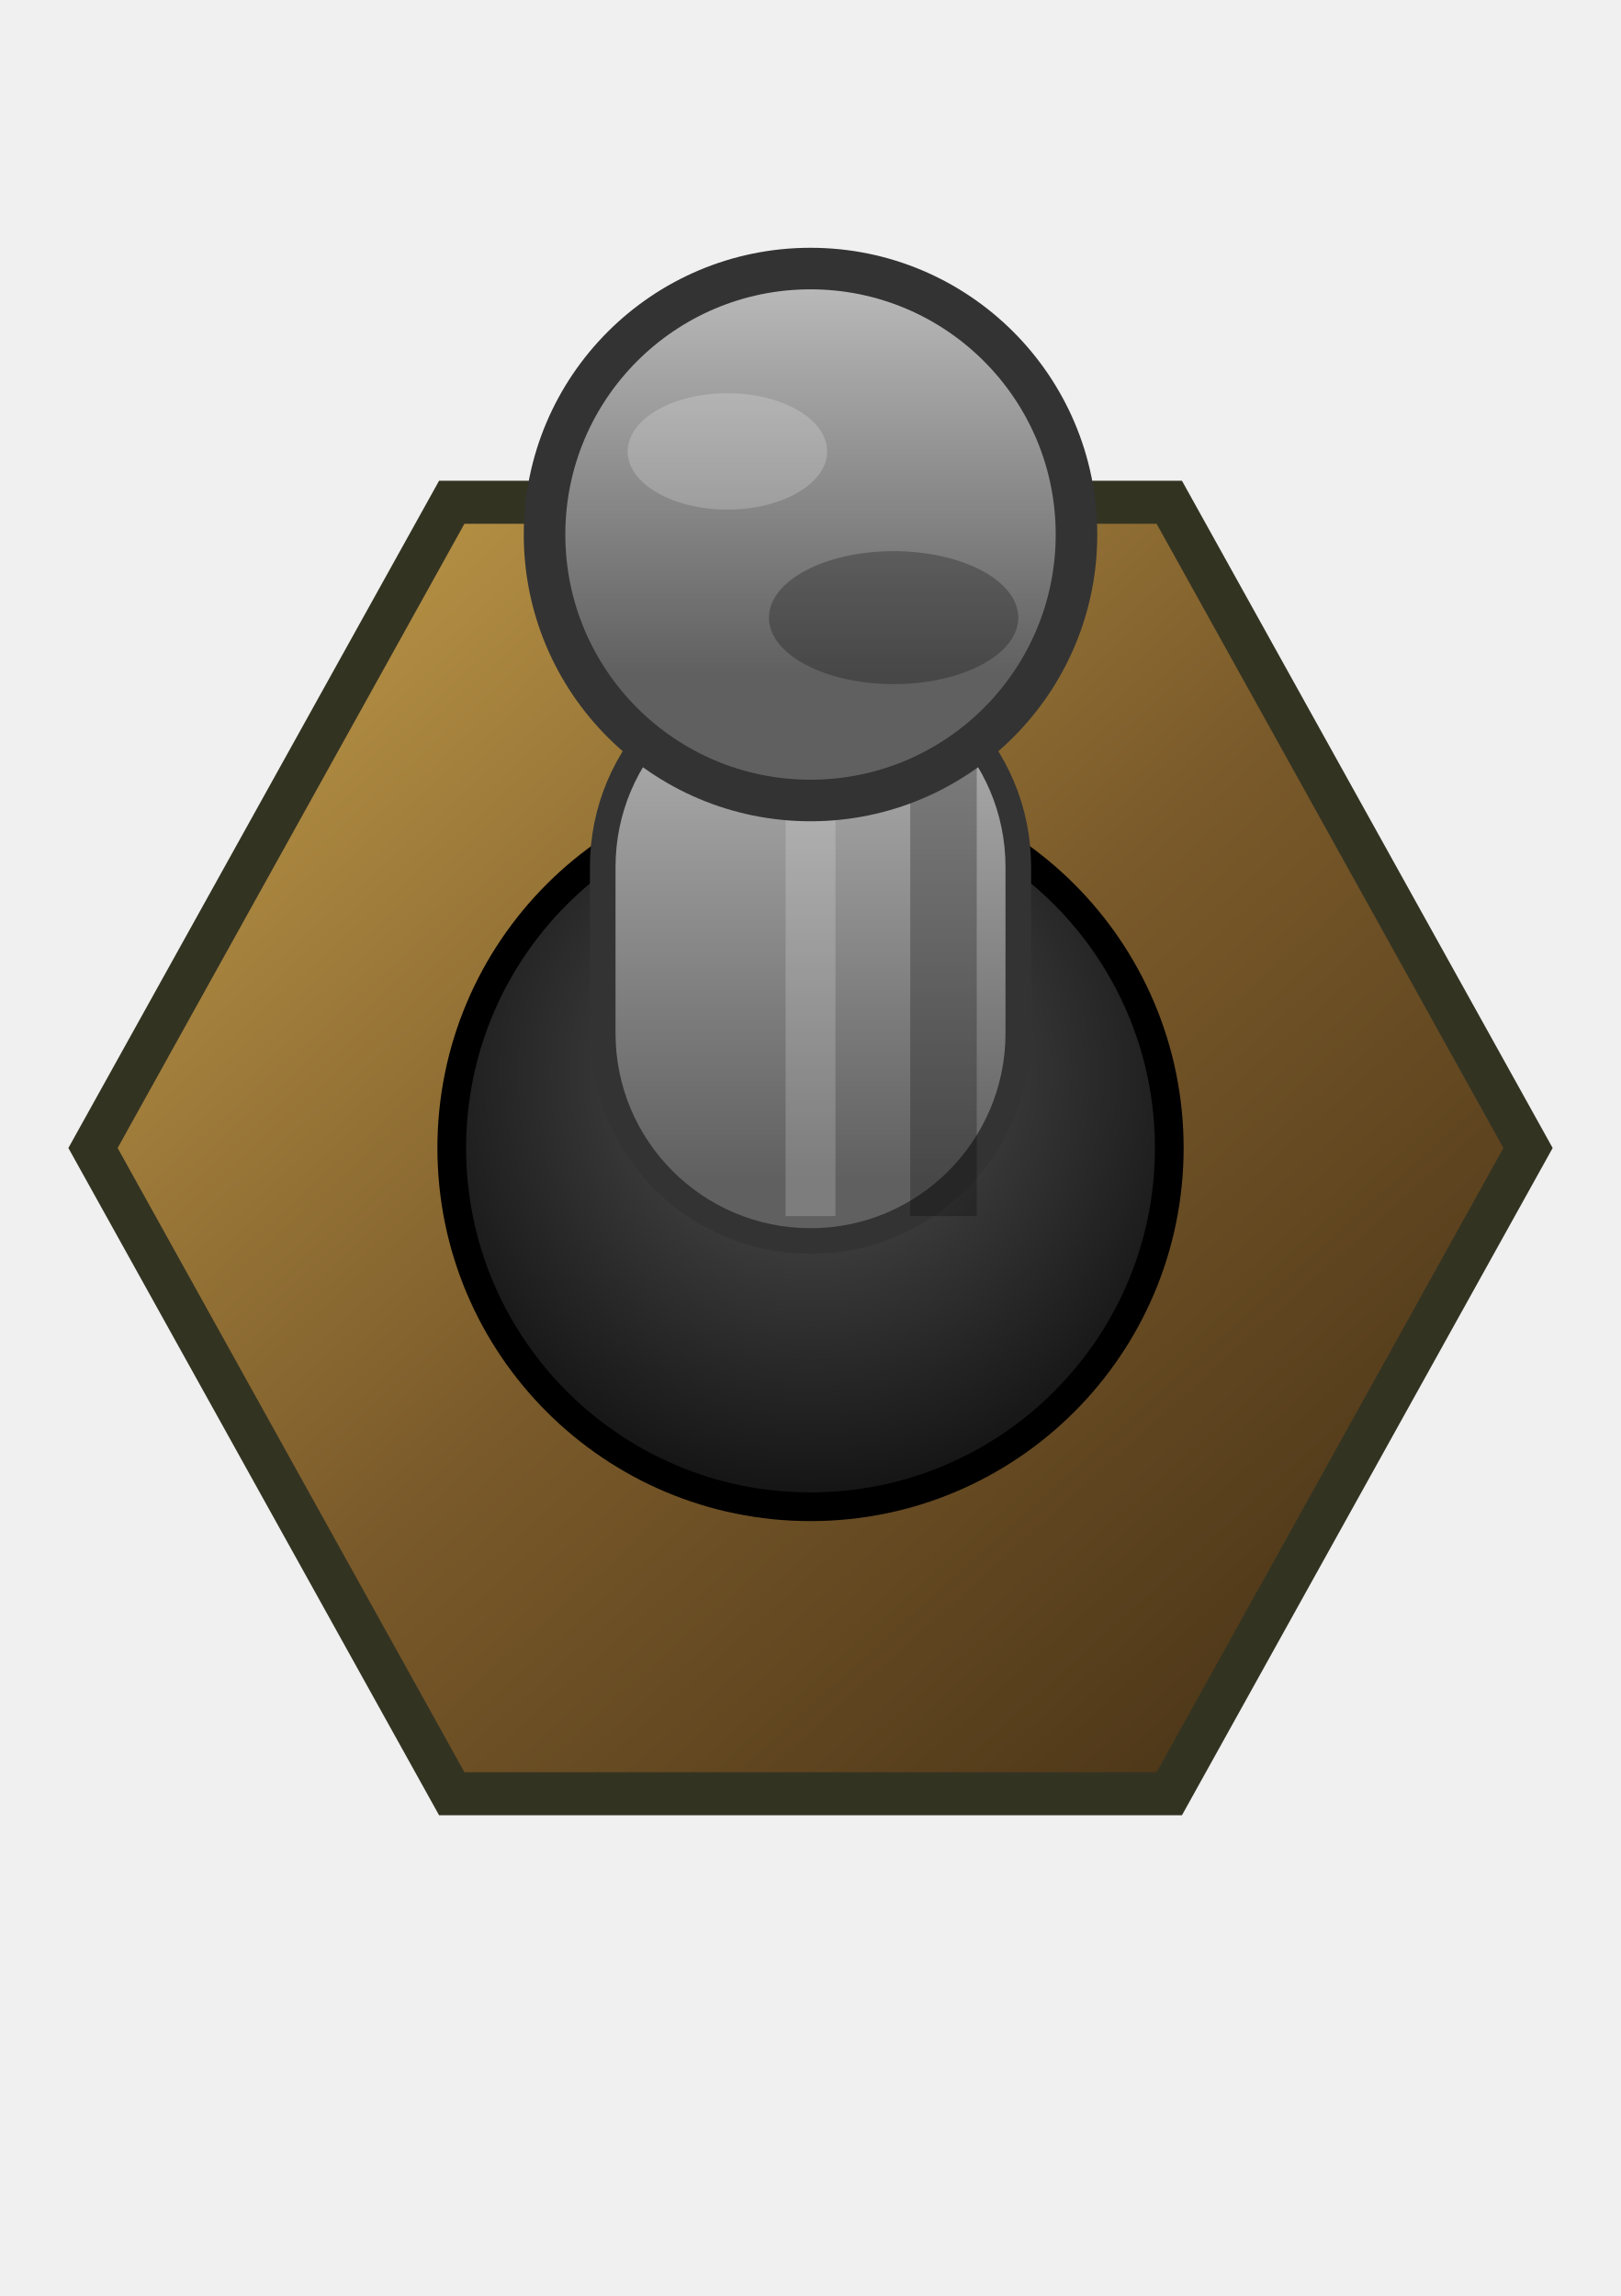
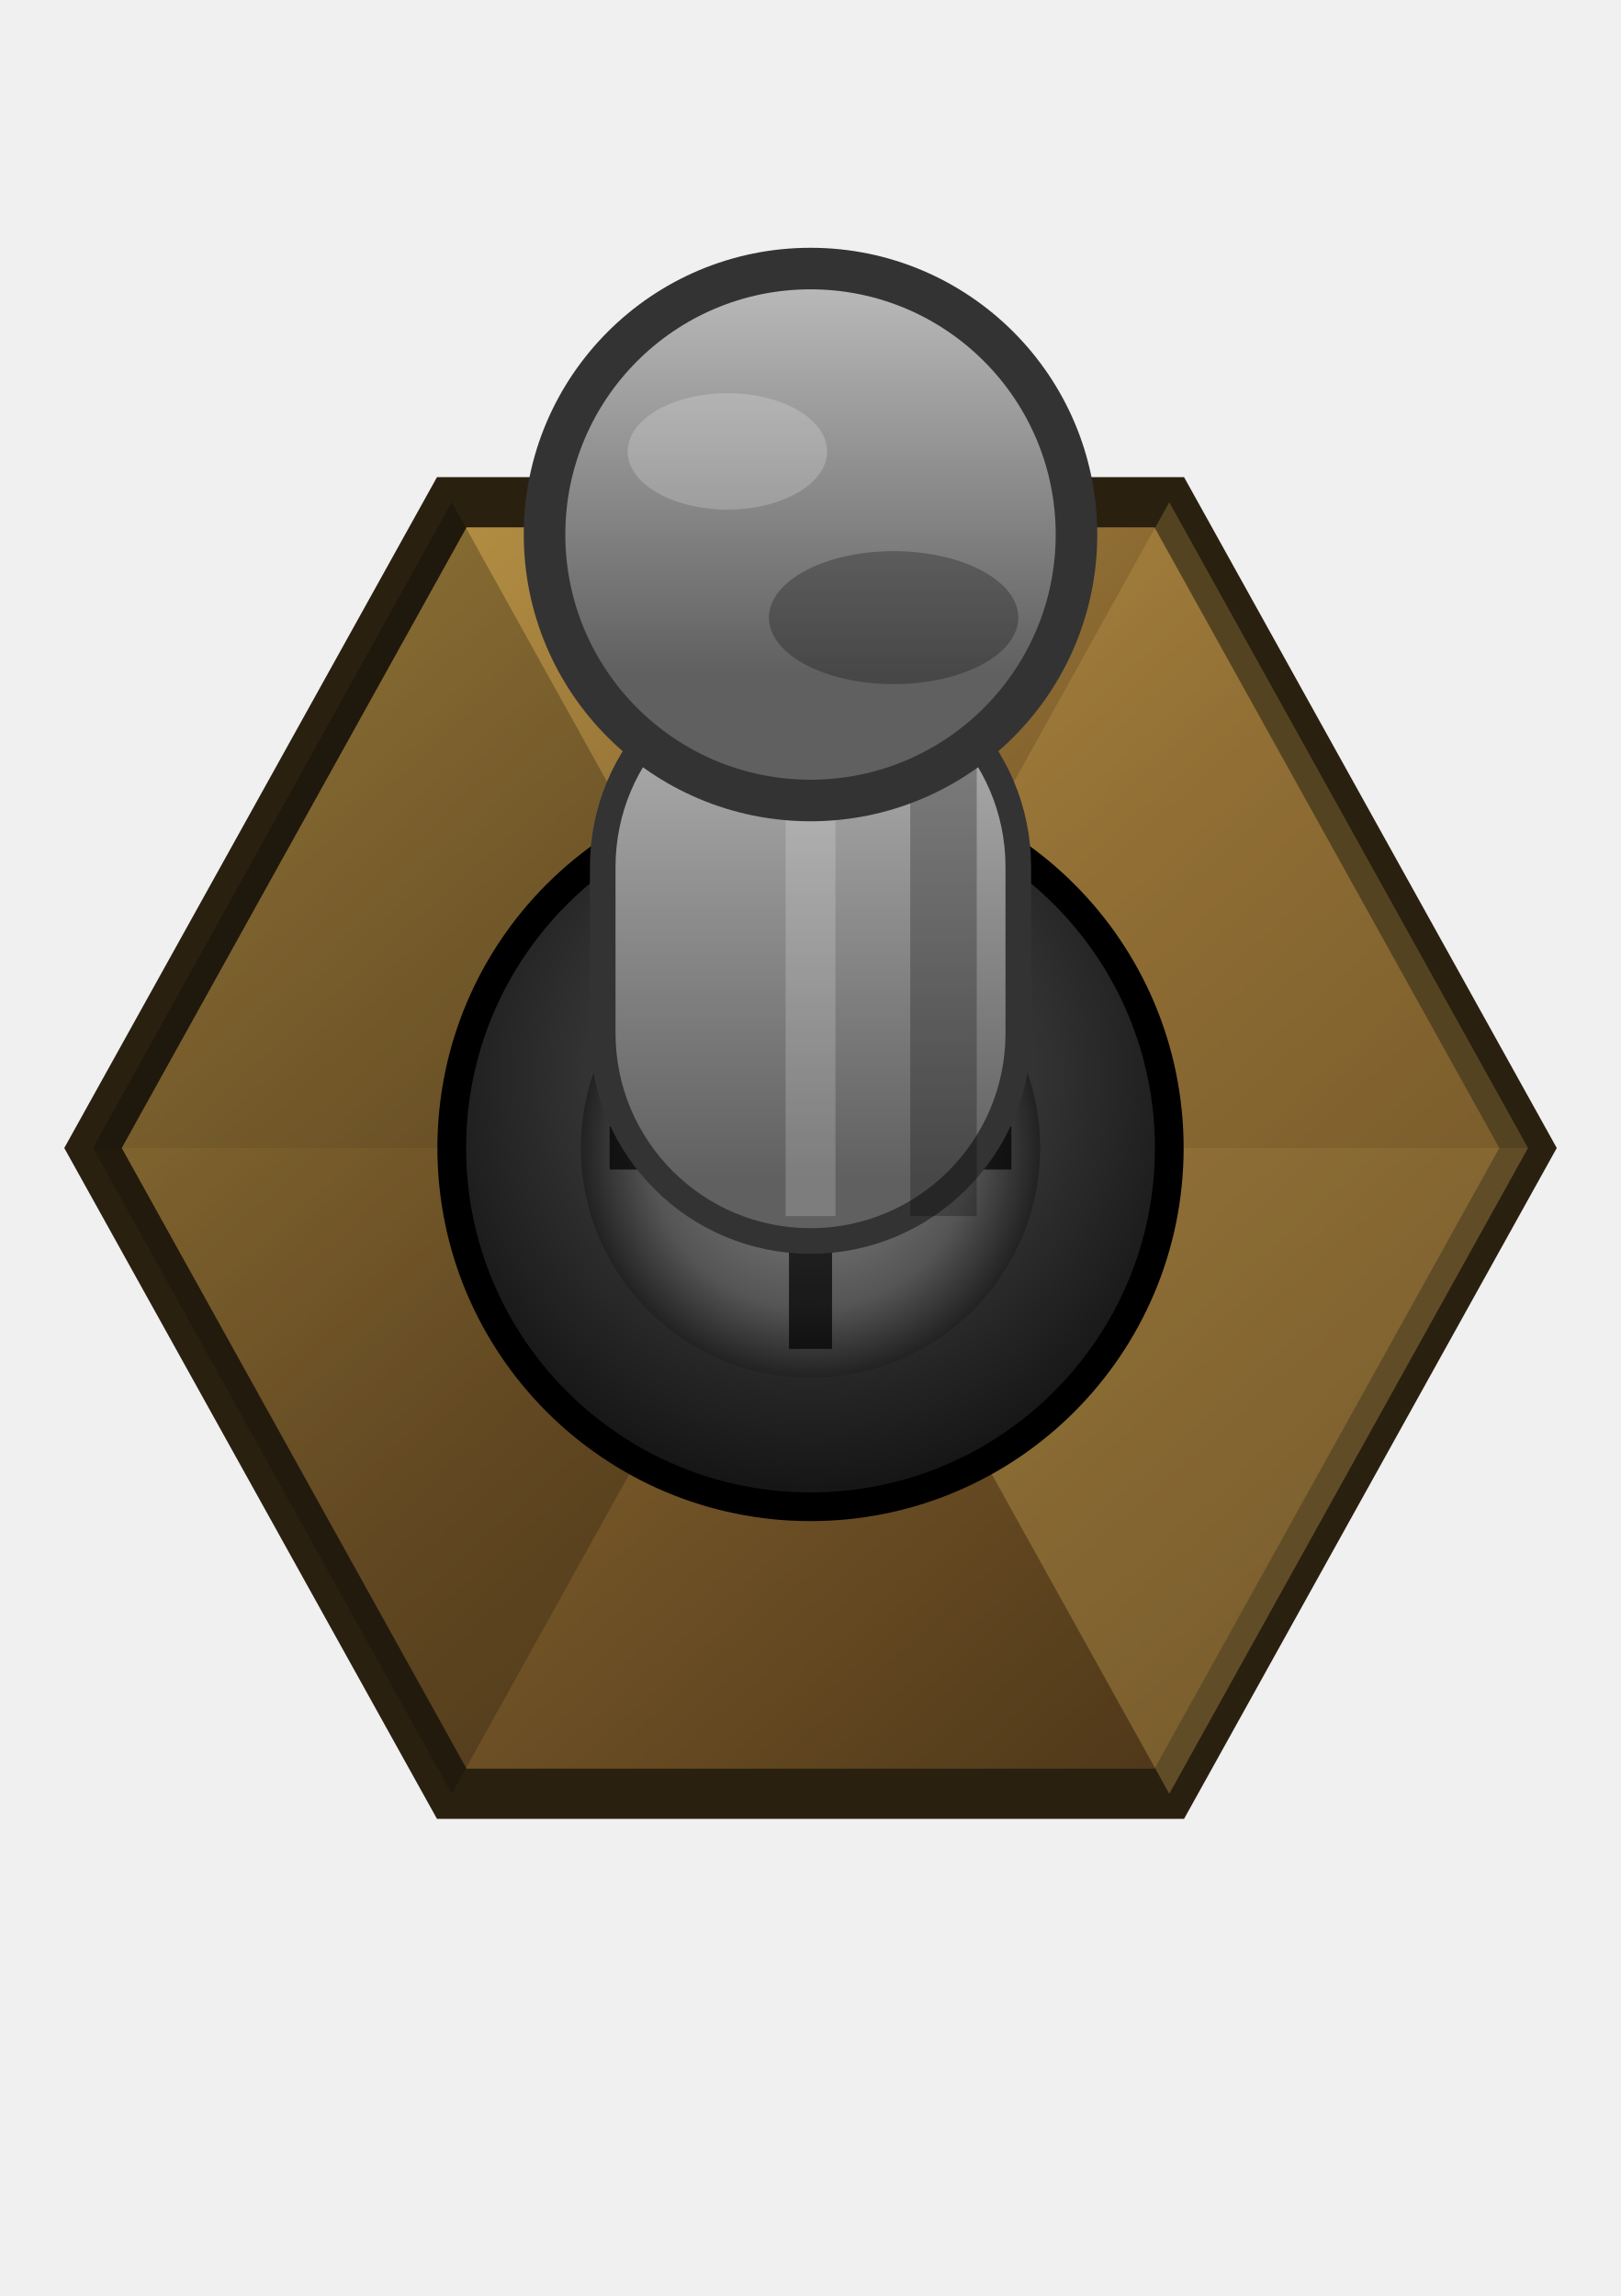
<svg xmlns="http://www.w3.org/2000/svg" xmlns:xlink="http://www.w3.org/1999/xlink" width="22.592" height="32.0" viewBox="0 0 22.592 32.0" version="1.1" id="svg15">
  <defs id="defs11">
    <radialGradient id="washerGrad" cx="-5.76" cy="-5.76" r="20.16" fx="-5.76" fy="-5.76" gradientUnits="userSpaceOnUse">
      <stop offset="0%" stop-color="#444" id="stop1" />
      <stop offset="100%" stop-color="#111" id="stop2" />
    </radialGradient>
    <radialGradient id="bezelInner" cx="2.26" cy="4.52" r="18.08" fx="2.26" fy="4.52" gradientUnits="userSpaceOnUse">
      <stop offset="0%" stop-color="#333" id="stop3" />
      <stop offset="100%" stop-color="#000" id="stop4" />
    </radialGradient>
    <linearGradient id="brassNut" x1="-9.808" y1="-9.808" x2="9.808" y2="9.808" gradientTransform="scale(1.054595,0.9482313)" gradientUnits="userSpaceOnUse">
      <stop offset="0%" stop-color="#c9a34d" id="stop5" />
      <stop offset="50%" stop-color="#7a5a2a" id="stop6" />
      <stop offset="100%" stop-color="#3d2a12" id="stop7" />
    </linearGradient>
    <radialGradient id="bushingGrad" cx="0" cy="-1.04" r="6.24" fx="0" fy="-1.04" gradientUnits="userSpaceOnUse">
      <stop offset="0%" stop-color="#555" id="stop8" />
      <stop offset="100%" stop-color="#111" id="stop9" />
    </radialGradient>
    <linearGradient id="shaftGrad" x1="0" y1="0" x2="0" y2="1">
      <stop offset="0%" stop-color="#d4d4d4" id="stop10" />
      <stop offset="100%" stop-color="#606060" id="stop11" />
    </linearGradient>
    <linearGradient xlink:href="#shaftGrad" id="linearGradient21" x1="-2.846" y1="-8.753" x2="-2.846" y2="-3.062" gradientTransform="matrix(0.7204078,0,0,1.45903,0,0.2248247)" gradientUnits="userSpaceOnUse" />
    <linearGradient xlink:href="#shaftGrad" id="linearGradient22" x1="-3.05" y1="-17.05" x2="-3.05" y2="-10.95" gradientUnits="userSpaceOnUse" gradientTransform="translate(0,0.6294328)" />
  </defs>
  <g id="toggle" transform="translate(11.29619,16.0)">
    <circle r="7.8" fill="url(#bezelInner)" stroke="#000000" stroke-opacity="0.5" stroke-width="0.28" id="circle12" cx="0" cy="0" style="fill:url(#bezelInner)" />
    <circle cx="0" cy="0" r="8.1" fill="none" stroke="#666666" stroke-width="0.18" opacity="0.25" id="circle13" />
    <defs id="defs18">
      <radialGradient id="seatShadow" cx="0" cy="0" r="6.6" gradientUnits="userSpaceOnUse">
        <stop offset="0%" stop-color="#000" stop-opacity="0.22" id="stop17" />
        <stop offset="100%" stop-color="#000" stop-opacity="0" id="stop18" />
      </radialGradient>
    </defs>
    <circle cx="0" cy="0" r="6.4" fill="url(#seatShadow)" opacity="0.65" id="circle18" style="fill:url(#seatShadow)" />
-     <polygon points="10,0 5,9 -5,9 -10,0 -5,-9 5,-9 " fill="url(#brassNut)" stroke="#333322" stroke-width="0.6" id="polygon12" style="fill:url(#brassNut)" />
+     <polygon points="10,0 5,9 -5,9 -10,0 -5,-9 5,-9 " fill="url(#brassNut)" stroke="#2a2010" stroke-width="0.7" id="polygon12" style="fill:url(#brassNut)" />
+     <polygon points="10,0 5,9 0,0" fill="#e0b75e" opacity="0.3" id="facetHigh1" />
+     <polygon points="5,-9 10,0 0,0" fill="#d4ac52" opacity="0.25" id="facetHigh2" />
+     <polygon points="-10,0 -5,-9 0,0" fill="#000000" opacity="0.25" id="facetShadow1" />
+     <polygon points="-5,9 -10,0 0,0" fill="#000000" opacity="0.2" id="facetShadow2" />
    <circle r="5" fill="url(#bushingGrad)" stroke="#000000" stroke-width="0.4" id="circle14" cx="0" cy="0" style="fill:url(#bushingGrad)" />
+     <defs id="screwDefs">
+       <radialGradient id="screwHead" cx="0" cy="0" r="3.2" gradientUnits="userSpaceOnUse">
+         <stop offset="0%" stop-color="#888" />
+         <stop offset="70%" stop-color="#555" />
+         <stop offset="100%" stop-color="#222" />
+       </radialGradient>
+     </defs>
+     <circle cx="0" cy="0" r="3.2" fill="url(#screwHead)" id="screwHeadCircle" />
+     <rect x="-0.3" y="-2.8" width="0.6" height="5.6" fill="#000000" opacity="0.7" id="phillipsV" />
+     <rect x="-2.8" y="-0.3" width="5.6" height="0.6" fill="#000000" opacity="0.7" id="phillipsH" />
+     <circle cx="-0.8" cy="-0.8" r="1.0" fill="#aaaaaa" opacity="0.25" id="screwHighlight" />
    <g id="lever" transform="matrix(1.158384,0,0,1.158384,0,5.350447)">
      <rect x="-2.5" y="-10.5" width="5.0" height="7.0" rx="2.5" fill="url(#shaftGrad)" stroke="#333333" stroke-width="0.308" id="rect18" style="fill:url(#linearGradient21)" />
      <rect x="-0.3" y="-10.2" width="0.6" height="6.4" fill="#ffffff" opacity="0.18" id="rect19" />
      <rect x="1.2" y="-10.2" width="0.8" height="6.4" fill="#000000" opacity="0.26" id="stemShadow" />
      <circle cx="0" cy="-12" fill="url(#shaftGrad)" stroke="#333333" stroke-width="0.5" id="ellipse19" style="fill:url(#linearGradient22)" r="3.2" />
      <ellipse cx="-1" cy="-13" rx="1.2" ry="0.7" fill="#ffffff" opacity="0.2" id="ellipse20" />
      <ellipse cx="1" cy="-11" rx="1.5" ry="0.8" fill="#000000" opacity="0.26" id="ellipse21" />
    </g>
  </g>
</svg>
